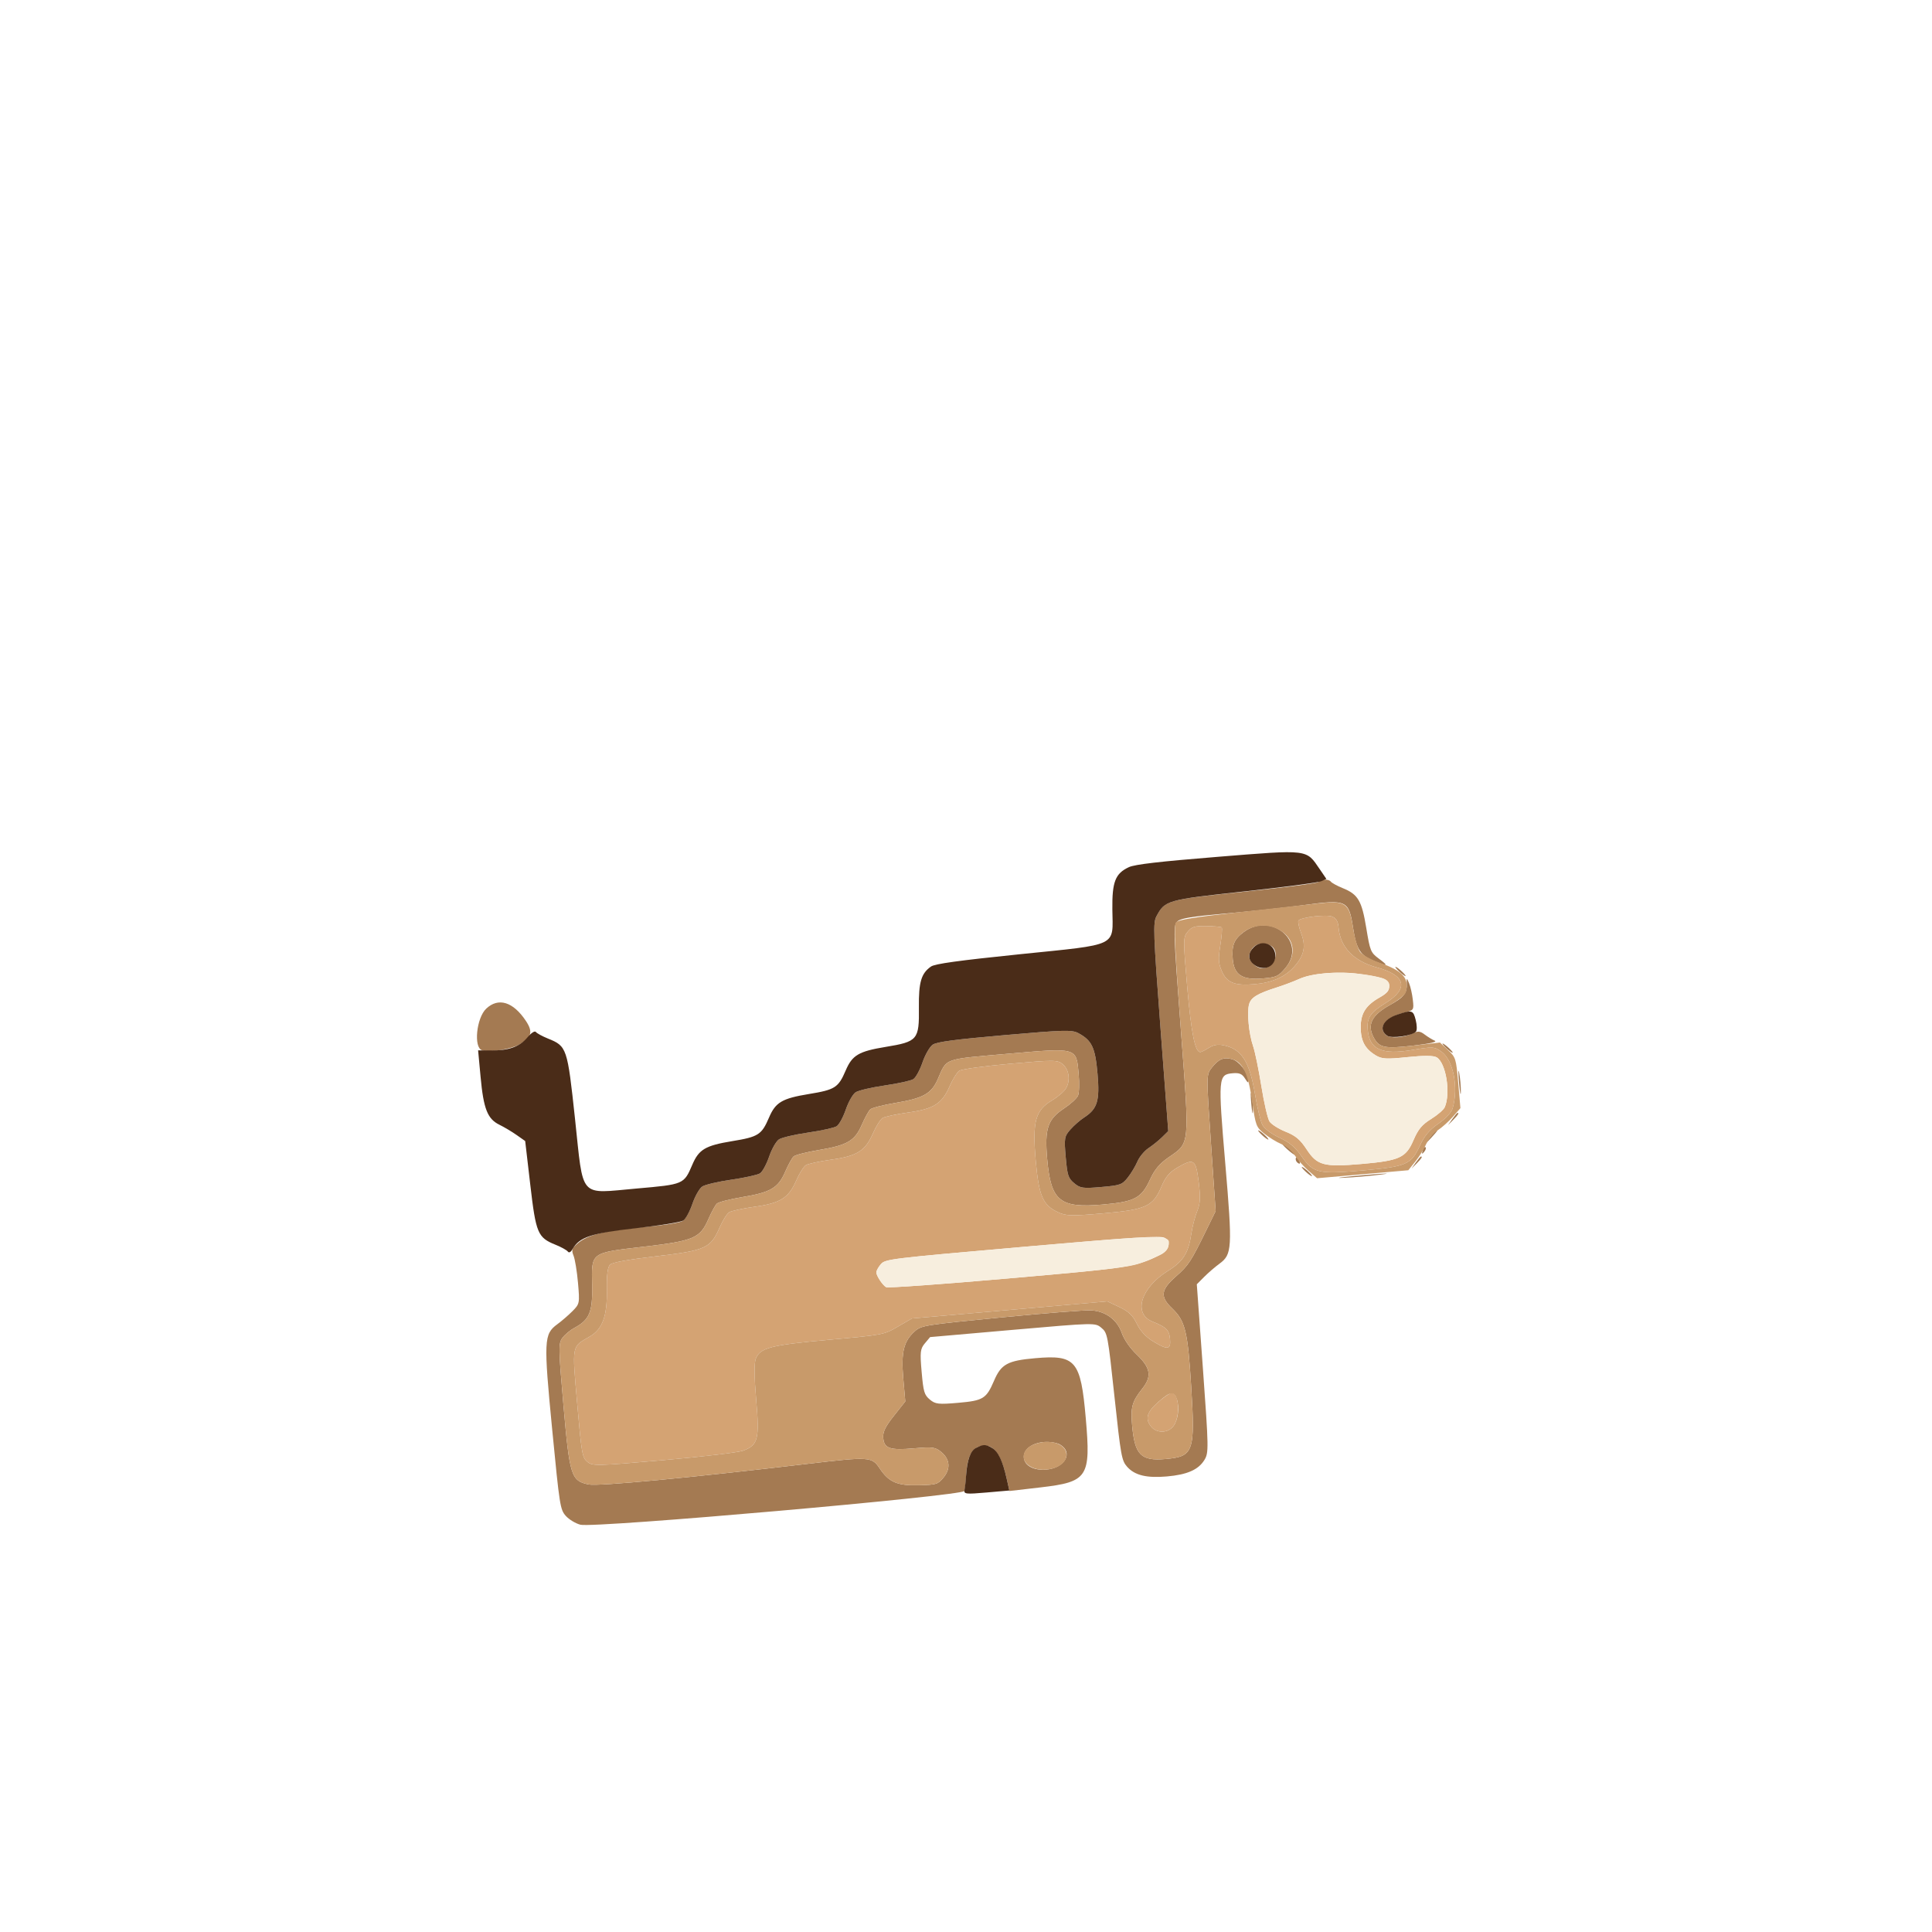
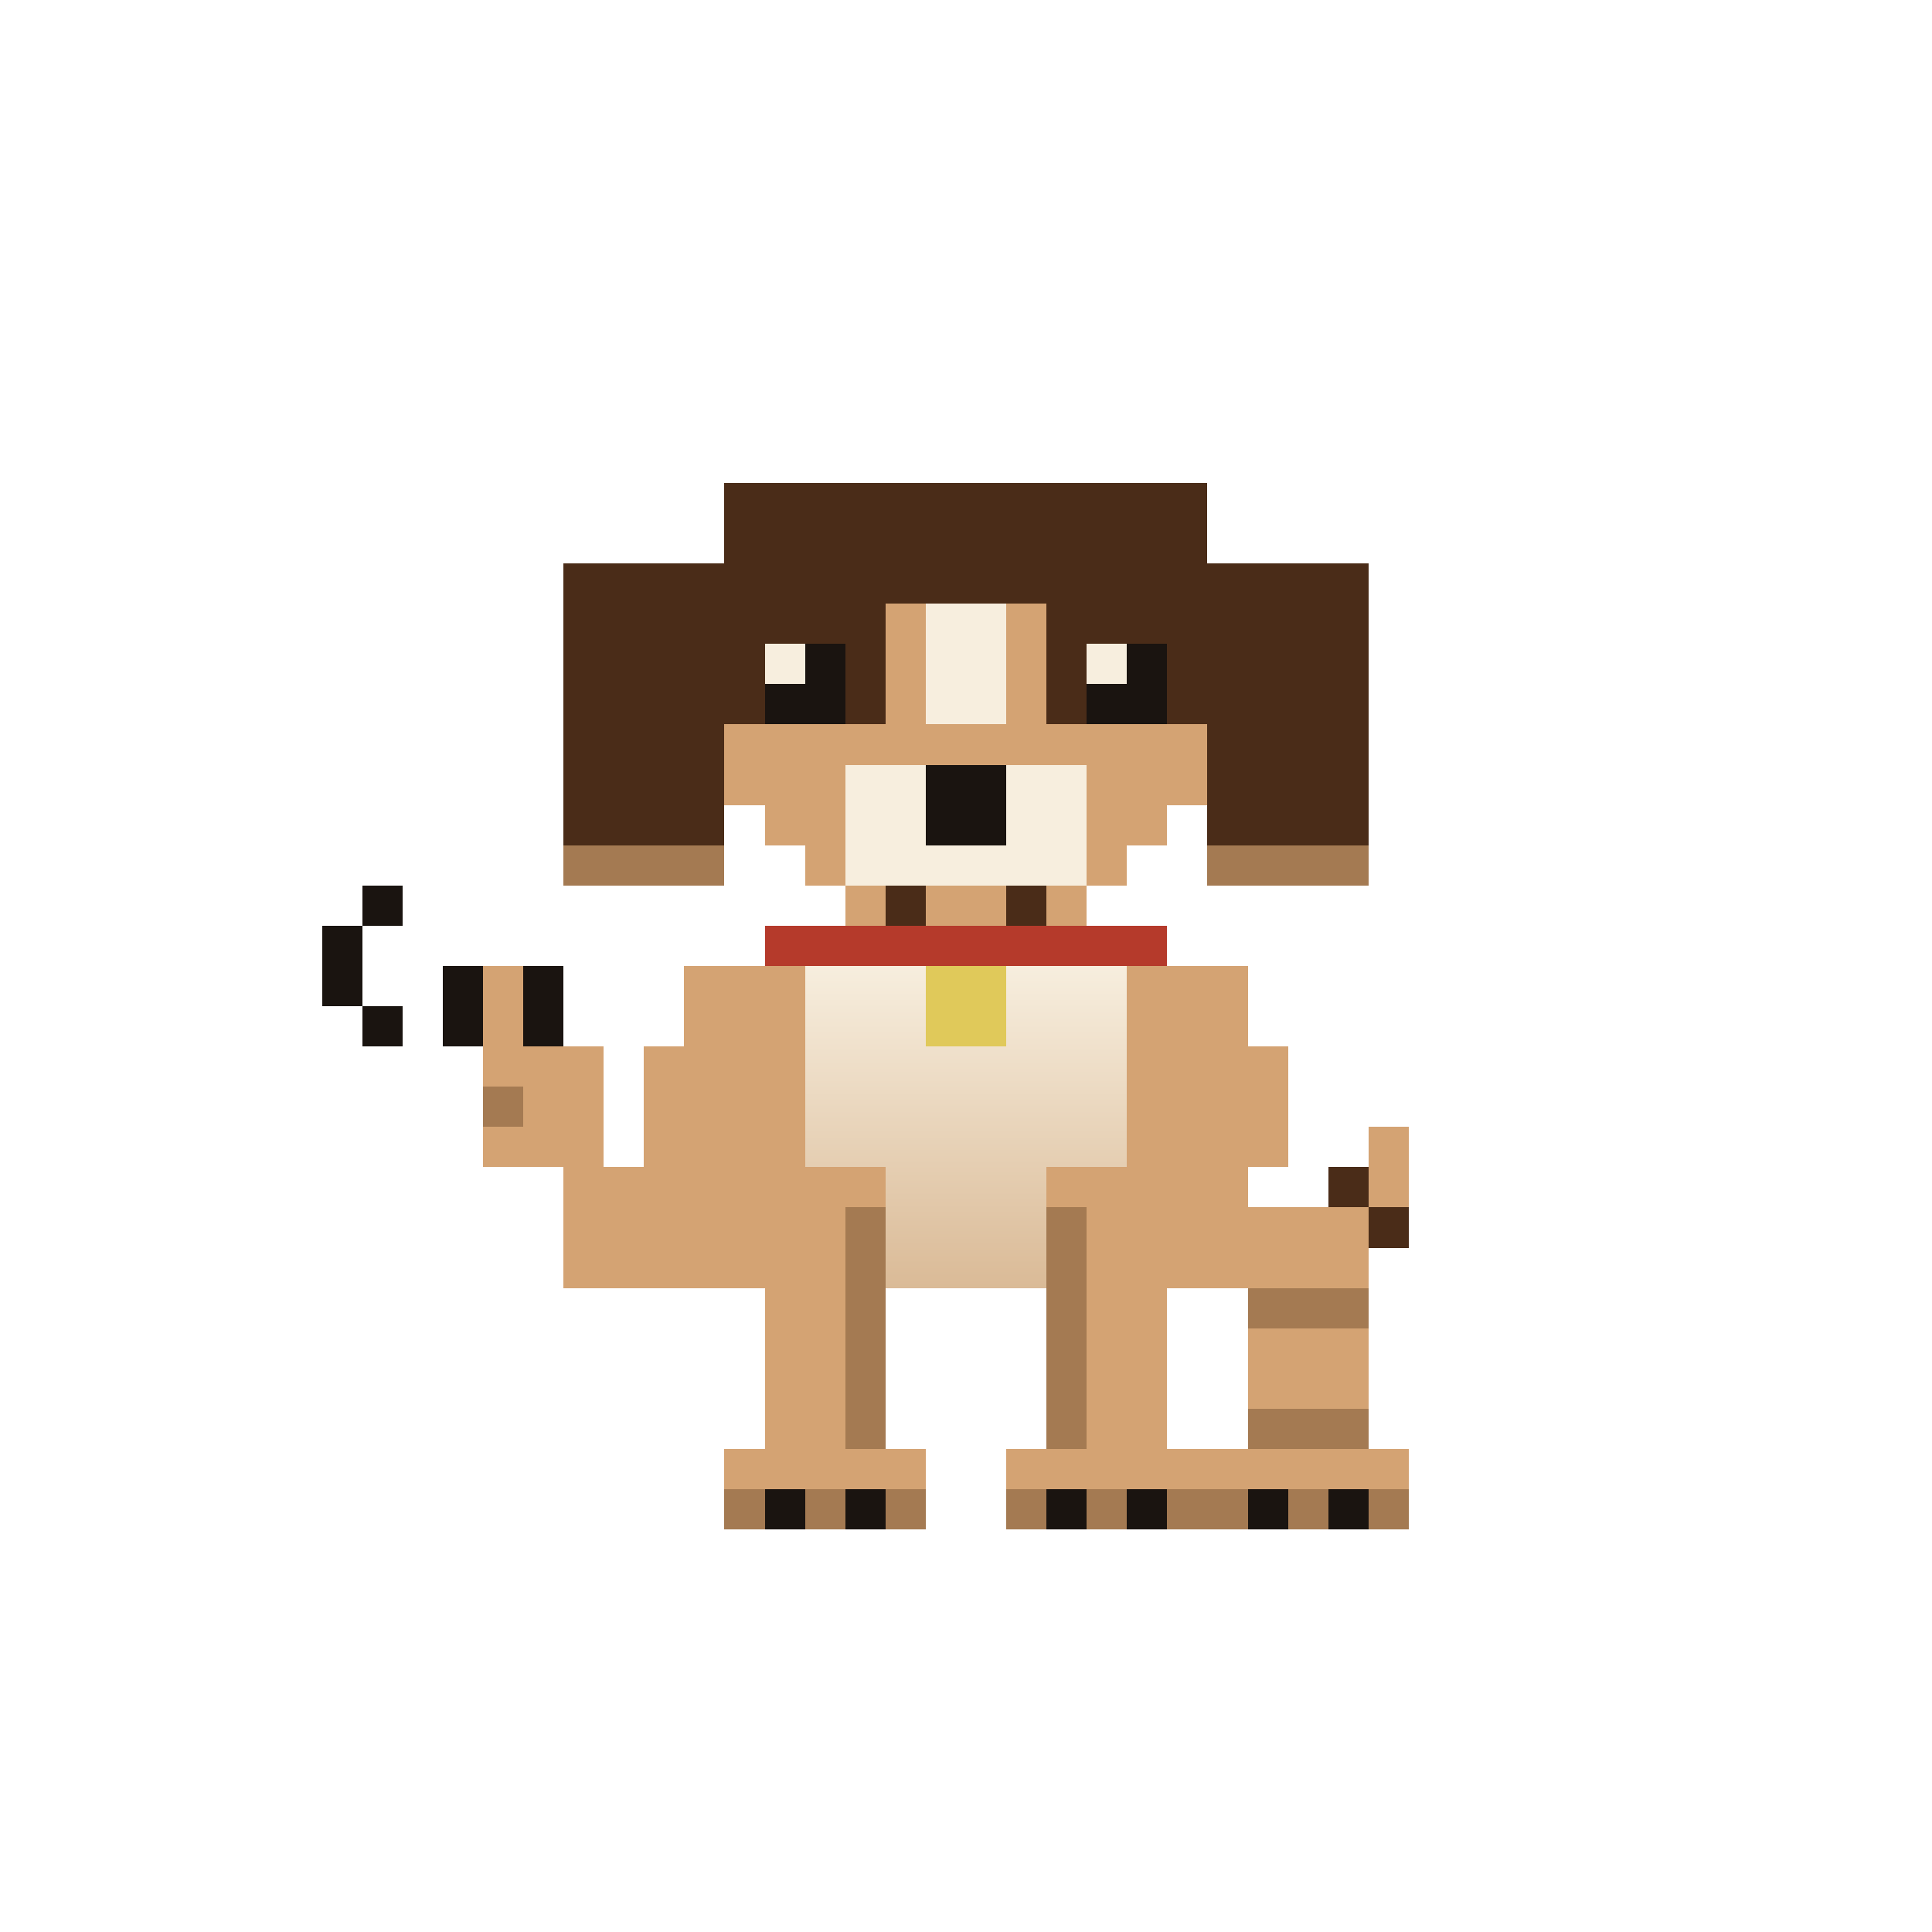
- <svg xmlns="http://www.w3.org/2000/svg" viewBox="0 0 48 48" width="48" height="48">
-   <g transform="translate(0 -1) rotate(-5 24 38)">
-     <g transform="scale(0.0625 0.0625) translate(0,768) scale(1,-1)" fill="#d4a373" stroke="none">
-       <path d="M491.13 373.13 C489.10 371.10 489.00 370.06 489.00 351.15 C489.00 332.62 489.87 325.00 491.98 325.00 C492.42 325.00 493.99 325.63 495.48 326.40 C497.38 327.39 499.09 327.55 501.23 326.93 C508.30 324.91 511.08 319.71 512.12 306.59 C512.54 301.13 513.39 295.47 514.00 294.01 C514.63 292.47 517.28 290.11 520.27 288.40 C524.06 286.23 526.23 284.06 528.40 280.27 C532.46 273.15 534.44 272.50 552.00 272.50 C569.56 272.50 571.54 273.15 575.60 280.27 C577.77 284.06 579.94 286.23 583.73 288.40 C586.75 290.12 589.31 292.42 589.89 293.93 C593.03 302.11 591.86 313.01 587.42 316.82 C584.83 319.05 584.18 319.15 575.97 318.50 C563.72 317.53 559.00 320.17 559.00 328.00 C559.00 332.80 560.56 334.75 567.02 338.01 C576.84 342.97 575.98 348.32 564.71 352.44 C555.84 355.69 551.00 361.69 551.00 369.43 C551.00 371.98 550.42 373.24 548.86 374.08 C546.72 375.22 536.60 374.93 535.36 373.70 C535.01 373.34 535.29 371.03 535.99 368.54 C537.47 363.23 536.45 359.76 532.18 355.67 C528.19 351.85 522.82 350.00 515.78 350.01 C507.77 350.03 504.84 351.52 503.23 356.40 C502.17 359.63 502.23 361.28 503.58 366.69 C504.47 370.23 504.98 373.36 504.71 373.63 C504.43 373.90 501.75 374.38 498.73 374.69 C494.03 375.17 492.95 374.95 491.13 373.13 Z M557.42 350.48 C567.43 348.16 569.00 347.37 569.00 344.68 C569.00 342.88 568.04 341.87 565.05 340.52 C559.13 337.85 556.78 334.82 556.31 329.28 C555.86 323.85 557.22 320.65 561.21 317.68 C563.54 315.95 565.31 315.69 573.78 315.83 C580.40 315.93 584.21 315.57 585.37 314.72 C588.84 312.18 589.72 300.22 586.85 294.75 C586.34 293.79 583.73 291.88 581.04 290.52 C577.20 288.58 575.54 286.90 573.32 282.77 C569.72 276.05 567.12 275.11 552.00 275.11 C536.88 275.11 534.28 276.05 530.68 282.77 C528.46 286.90 526.80 288.58 522.96 290.52 C520.27 291.88 517.56 293.95 516.94 295.12 C516.31 296.28 515.41 302.70 514.93 309.37 C514.45 316.04 513.61 323.30 513.05 325.50 C511.79 330.54 511.72 339.12 512.92 342.28 C513.90 344.88 516.62 346.21 524.58 347.98 C527.37 348.61 531.42 349.75 533.58 350.51 C538.79 352.37 549.34 352.36 557.42 350.48 Z M395.80 325.95 C394.87 325.40 392.93 322.80 391.49 320.16 C387.86 313.48 384.40 311.71 374.02 311.19 C369.33 310.95 364.74 310.36 363.81 309.88 C362.88 309.39 360.94 306.83 359.50 304.18 C355.86 297.48 352.41 295.71 342.02 295.19 C337.33 294.95 332.74 294.36 331.81 293.88 C330.88 293.39 328.94 290.83 327.50 288.18 C323.86 281.48 320.41 279.71 310.02 279.19 C305.33 278.95 300.74 278.36 299.81 277.88 C298.88 277.39 296.94 274.83 295.50 272.18 C291.20 264.28 289.22 263.58 269.40 263.00 C257.86 262.66 251.81 262.09 250.80 261.25 C249.79 260.41 249.10 257.25 248.70 251.57 C247.96 241.01 245.61 235.98 240.30 233.51 C232.68 229.97 233.00 231.10 233.00 207.35 C233.00 187.33 233.12 185.88 235.00 184.00 C236.91 182.09 238.33 182.00 265.25 182.01 C281.24 182.01 295.08 182.45 297.15 183.02 C303.20 184.71 304.00 186.99 304.01 202.71 C304.02 211.79 304.46 217.35 305.29 219.00 C307.40 223.17 311.69 223.88 335.13 223.94 C356.58 224.00 356.81 224.02 362.63 226.75 L368.50 229.50 L407.50 229.50 L446.50 229.50 L451.10 226.80 C454.65 224.71 456.08 223.07 457.41 219.58 C458.56 216.58 460.51 214.06 463.27 212.04 C468.64 208.08 470.00 208.15 470.00 212.38 C470.00 215.98 468.89 217.31 463.74 219.88 C456.12 223.69 460.11 233.69 471.54 239.48 C477.93 242.71 480.28 245.82 482.09 253.42 C482.76 256.21 484.16 260.14 485.20 262.14 C486.68 265.00 487.02 267.47 486.79 273.63 C486.45 282.74 485.75 283.31 478.85 280.06 C475.61 278.53 473.86 276.80 472.00 273.29 C467.88 265.51 465.11 264.50 448.00 264.50 C435.23 264.50 433.08 264.74 430.00 266.53 C424.23 269.89 423.00 273.64 423.00 287.93 C423.00 303.37 424.59 307.65 431.57 311.03 C434.02 312.22 436.69 314.14 437.51 315.32 C439.59 318.29 439.37 322.63 437.00 325.00 C435.14 326.86 433.69 327.00 416.25 326.97 C405.74 326.95 396.75 326.50 395.80 325.95 Z M471.43 252.67 C473.88 250.89 472.73 247.53 469.22 246.16 C458.84 242.12 457.10 242.00 408.07 242.02 C381.91 242.02 360.00 242.36 359.40 242.77 C358.09 243.64 356.00 247.43 356.00 248.93 C356.00 249.52 356.90 250.90 358.00 252.00 C359.95 253.95 361.33 254.00 414.81 254.00 C458.76 254.00 469.98 253.74 471.43 252.67 Z M463.25 187.95 C458.28 184.30 457.27 181.77 459.44 178.45 C461.39 175.48 465.92 175.15 468.33 177.82 C471.49 181.31 471.75 191.00 468.68 191.00 C467.97 191.00 465.53 189.63 463.25 187.95 Z" />
-     </g>
-     <g transform="scale(0.0625 0.0625) translate(0,768) scale(1,-1)" fill="#a47a52" stroke="none">
-       <path d="M544.59 388.25 C544.17 387.84 530.92 387.27 515.12 387.00 C483.79 386.45 483.24 386.35 479.26 380.28 C477.67 377.86 477.45 373.54 477.00 336.21 L476.50 294.82 L473.89 292.66 C472.45 291.47 469.85 289.73 468.11 288.78 C466.37 287.83 464.17 285.60 463.22 283.82 C462.27 282.04 460.30 279.33 458.83 277.79 C456.33 275.18 455.62 275.00 448.03 275.00 C440.74 275.00 439.66 275.25 437.45 277.45 C435.25 279.66 435.00 280.74 435.00 288.03 C435.00 295.62 435.18 296.33 437.79 298.83 C439.33 300.30 441.99 302.24 443.71 303.15 C449.22 306.08 450.48 309.20 450.48 320.00 C450.48 330.50 449.41 333.37 444.28 336.74 C441.88 338.31 438.72 338.50 415.04 338.50 C395.05 338.50 387.94 338.18 386.21 337.20 C384.96 336.48 382.86 333.48 381.56 330.53 C380.25 327.58 378.36 324.74 377.34 324.22 C376.33 323.70 371.16 323.02 365.84 322.72 C360.53 322.42 355.23 321.66 354.06 321.03 C352.89 320.40 350.86 317.48 349.56 314.53 C348.25 311.58 346.36 308.74 345.34 308.22 C344.33 307.70 339.16 307.02 333.84 306.72 C328.53 306.42 323.23 305.66 322.06 305.03 C320.89 304.40 318.86 301.48 317.56 298.53 C316.25 295.58 314.36 292.74 313.34 292.22 C312.33 291.70 307.16 291.02 301.84 290.72 C296.53 290.42 291.23 289.66 290.06 289.03 C288.89 288.40 286.86 285.48 285.56 282.53 C284.25 279.58 282.27 276.68 281.16 276.08 C279.99 275.46 273.44 275.00 265.70 275.00 C250.24 275.00 243.08 273.90 238.84 270.89 C236.28 269.07 235.97 268.37 236.67 266.13 C237.13 264.68 237.50 259.75 237.50 255.17 C237.50 247.04 237.42 246.77 234.34 244.17 C232.60 242.70 229.68 240.59 227.84 239.48 C222.21 236.07 221.86 233.52 222.20 197.84 C222.49 167.48 222.59 166.02 224.59 163.32 C225.75 161.77 228.22 159.96 230.09 159.31 C235.45 157.43 382.59 157.49 383.31 159.37 C383.60 160.13 384.16 162.94 384.55 165.62 C385.51 172.23 387.41 175.64 390.57 176.43 C395.98 177.79 399.02 173.56 400.50 162.65 L401.15 157.80 L413.50 158.15 C432.54 158.69 433.89 160.40 433.89 184.00 C433.89 207.01 432.14 209.50 416.00 209.50 C404.91 209.50 402.26 208.34 398.87 202.01 C395.19 195.16 393.88 194.50 384.00 194.50 C376.03 194.50 374.81 194.75 372.78 196.78 C370.75 198.81 370.50 200.03 370.50 208.00 C370.50 215.97 370.75 217.19 372.78 219.22 L375.06 221.50 L408.00 221.50 C440.94 221.50 440.94 221.50 443.22 219.22 C445.44 217.01 445.51 216.32 446.00 191.55 C446.47 167.75 446.63 165.96 448.59 163.32 C451.30 159.67 455.92 158.11 464.00 158.11 C472.08 158.11 476.70 159.67 479.41 163.32 C481.41 166.02 481.52 167.62 482.00 199.65 L482.50 233.17 L485.66 235.83 C487.40 237.30 490.32 239.41 492.16 240.52 C497.53 243.76 497.88 246.14 497.96 280.00 C498.04 314.32 498.24 315.50 504.00 315.50 C506.67 315.50 507.73 314.94 508.71 313.00 C509.67 311.09 509.97 310.93 509.99 312.30 C510.01 315.40 507.01 320.04 504.32 321.07 C501.06 322.31 498.95 321.64 495.91 318.40 C493.51 315.86 493.50 315.68 493.00 288.67 L492.50 261.50 L488.58 255.00 C480.87 242.19 479.95 241.03 474.51 237.01 C467.98 232.18 467.44 229.54 471.96 224.40 C476.65 219.05 477.30 214.79 476.74 193.00 C476.07 166.76 475.29 165.06 464.00 165.06 C454.23 165.06 452.00 167.77 452.00 179.63 C452.00 186.83 452.81 188.99 457.29 193.72 C461.59 198.26 461.34 201.68 456.28 207.42 C453.89 210.13 451.78 213.81 451.13 216.41 C449.75 221.88 445.50 225.65 439.75 226.51 C437.41 226.86 421.24 227.00 403.82 226.82 C373.62 226.52 372.01 226.40 369.32 224.43 C364.49 220.88 363.00 216.60 363.00 206.19 L363.00 196.88 L358.00 191.59 C354.20 187.57 353.00 185.56 353.00 183.19 C353.00 178.95 355.19 178.00 364.98 178.00 C372.26 178.00 373.34 177.75 375.55 175.55 C378.72 172.37 378.67 168.58 375.42 165.33 C373.00 162.91 372.38 162.78 365.35 163.23 C356.83 163.77 353.68 165.49 350.50 171.33 C347.89 176.11 346.71 176.29 322.92 175.57 C274.82 174.11 238.44 173.86 234.76 174.96 C227.93 177.00 227.50 178.92 227.50 207.15 C227.50 230.30 227.62 231.92 229.48 233.98 C230.57 235.18 232.82 236.74 234.48 237.45 C240.77 240.14 242.31 243.08 243.01 253.66 C243.88 266.92 243.35 266.59 264.71 267.21 C284.83 267.79 287.39 268.62 291.36 275.92 C292.80 278.57 294.55 281.19 295.24 281.74 C295.93 282.29 300.55 283.05 305.50 283.44 C316.92 284.33 320.04 285.81 323.36 291.92 C324.80 294.57 326.55 297.19 327.24 297.74 C327.93 298.29 332.55 299.05 337.50 299.44 C348.92 300.33 352.04 301.81 355.36 307.92 C356.80 310.57 358.55 313.19 359.24 313.74 C359.93 314.29 364.55 315.05 369.50 315.44 C380.58 316.31 384.00 317.84 386.98 323.29 C391.50 331.52 389.57 331.00 415.65 331.00 C443.56 331.00 443.00 331.22 443.00 320.43 C443.00 316.82 442.55 313.03 442.00 312.00 C441.45 310.97 438.77 308.91 436.05 307.43 C429.14 303.67 427.59 300.10 427.59 288.00 C427.59 271.17 430.83 268.00 448.00 268.00 C460.75 268.00 463.55 269.18 467.59 276.25 C469.75 280.04 471.93 282.23 475.63 284.35 C484.78 289.57 484.43 287.67 485.00 334.83 C485.48 374.28 485.59 376.23 487.44 377.58 C488.94 378.68 493.38 379.00 507.03 379.00 C516.74 379.00 530.72 379.28 538.09 379.63 C555.25 380.44 556.00 380.01 556.73 368.94 C557.30 360.25 558.60 357.76 563.97 355.01 C569.26 352.32 569.62 352.47 565.86 355.83 C562.85 358.52 562.66 359.14 561.96 368.33 C561.13 379.36 559.87 382.00 554.05 384.97 C551.90 386.07 549.85 387.43 549.51 387.99 C548.78 389.17 545.67 389.34 544.59 388.25 Z M513.31 371.05 C509.21 368.55 508.00 366.18 508.00 360.64 C508.00 354.35 511.06 352.00 519.23 352.00 C524.69 352.00 525.49 352.29 528.60 355.40 C538.08 364.88 525.05 378.21 513.31 371.05 Z M210.67 366.95 C206.45 363.64 204.23 351.89 207.58 350.61 C210.64 349.43 219.23 350.02 222.63 351.63 C227.67 354.02 228.44 356.13 225.95 360.70 C221.58 368.73 215.89 371.06 210.67 366.95 Z M523.07 364.96 C527.28 362.71 524.66 356.00 519.57 356.00 C517.12 356.00 513.96 359.70 514.66 361.73 C515.99 365.55 519.47 366.89 523.07 364.96 Z M573.50 350.00 C574.50 348.90 575.53 348.00 575.81 348.00 C576.08 348.00 575.50 348.90 574.50 350.00 C573.50 351.10 572.47 352.00 572.19 352.00 C571.92 352.00 572.50 351.10 573.50 350.00 Z M576.10 345.33 C575.91 341.14 574.65 339.76 568.52 337.01 C561.12 333.69 558.89 330.10 561.02 324.96 C562.86 320.50 564.95 319.86 576.45 320.19 C583.24 320.39 586.26 320.81 585.17 321.39 C584.25 321.87 582.56 323.13 581.40 324.17 C579.69 325.72 578.80 325.88 576.59 325.03 C572.93 323.64 567.67 323.73 566.20 325.20 C562.88 328.52 566.31 332.29 573.75 333.49 C577.98 334.17 578.00 334.19 577.90 338.34 C577.85 340.63 577.44 343.62 577.00 345.00 C576.26 347.30 576.19 347.33 576.10 345.33 Z M589.50 318.00 C590.50 316.90 591.53 316.00 591.81 316.00 C592.08 316.00 591.50 316.90 590.50 318.00 C589.50 319.10 588.47 320.00 588.19 320.00 C587.92 320.00 588.50 319.10 589.50 318.00 Z M593.34 304.00 C593.34 299.88 593.51 298.19 593.73 300.25 C593.94 302.31 593.94 305.69 593.73 307.75 C593.51 309.81 593.34 308.12 593.34 304.00 Z M510.32 303.00 C510.32 299.43 510.50 297.96 510.72 299.75 C510.95 301.54 510.95 304.46 510.72 306.25 C510.50 308.04 510.32 306.57 510.32 303.00 Z M513.50 290.00 C514.50 288.90 515.53 288.00 515.81 288.00 C516.08 288.00 515.50 288.90 514.50 290.00 C513.50 291.10 512.47 292.00 512.19 292.00 C511.92 292.00 512.50 291.10 513.50 290.00 Z M589.40 289.75 L587.50 287.50 L589.75 289.40 C591.86 291.20 592.46 292.00 591.65 292.00 C591.47 292.00 590.45 290.99 589.40 289.75 Z M523.00 283.50 C524.29 282.12 525.57 281.00 525.85 281.00 C526.12 281.00 525.29 282.12 524.00 283.50 C522.71 284.88 521.43 286.00 521.15 286.00 C520.88 286.00 521.71 284.88 523.00 283.50 Z M579.92 283.25 L577.50 280.50 L580.25 282.92 C581.76 284.26 583.00 285.50 583.00 285.67 C583.00 286.46 582.19 285.82 579.92 283.25 Z M526.00 279.06 C526.00 278.54 526.44 277.84 526.99 277.51 C527.56 277.16 527.72 277.56 527.38 278.45 C526.72 280.18 526.00 280.50 526.00 279.06 Z M576.56 278.29 C576.02 276.87 576.14 276.75 577.12 277.73 C577.81 278.41 578.11 279.22 577.81 279.53 C577.50 279.83 576.94 279.28 576.56 278.29 Z M529.50 274.00 C530.50 272.90 531.53 272.00 531.81 272.00 C532.08 272.00 531.50 272.90 530.50 274.00 C529.50 275.10 528.47 276.00 528.19 276.00 C527.92 276.00 528.50 275.10 529.50 274.00 Z M573.40 273.75 L571.50 271.50 L573.75 273.40 C575.86 275.20 576.46 276.00 575.65 276.00 C575.47 276.00 574.45 274.99 573.40 273.75 Z M544.25 270.26 C548.51 270.07 555.49 270.07 559.75 270.26 C564.01 270.44 560.52 270.60 552.00 270.60 C543.48 270.60 539.99 270.44 544.25 270.26 Z M422.78 174.44 C427.88 170.87 423.98 165.00 416.50 165.00 C411.54 165.00 408.00 167.29 408.00 170.50 C408.00 173.71 411.54 176.00 416.50 176.00 C418.73 176.00 421.56 175.30 422.78 174.44 Z" />
-     </g>
-     <g transform="scale(0.0625 0.0625) translate(0,768) scale(1,-1)" fill="#4a2c18" stroke="none">
-       <path d="M470.09 400.72 C464.47 398.70 462.88 395.52 462.05 384.56 C460.92 369.52 463.77 370.60 423.72 370.00 C399.28 369.63 389.91 369.16 388.25 368.21 C384.15 365.87 382.80 362.45 382.04 352.44 C381.07 339.61 380.39 338.93 367.44 337.95 C356.69 337.13 353.99 335.84 350.87 330.01 C347.35 323.45 345.99 322.74 335.44 321.95 C324.69 321.13 321.99 319.84 318.87 314.01 C315.35 307.45 313.99 306.74 303.44 305.95 C292.69 305.13 289.99 303.84 286.87 298.01 C282.84 290.50 282.84 290.50 264.00 290.50 C240.70 290.50 242.64 287.87 242.00 320.32 C241.44 348.69 241.30 349.28 234.05 352.97 C231.90 354.07 229.85 355.43 229.50 356.00 C229.13 356.59 227.63 355.78 225.90 354.05 C222.52 350.67 218.10 349.54 210.94 350.23 L206.00 350.71 L206.06 340.10 C206.12 327.34 207.34 323.24 211.84 320.52 C213.68 319.41 216.60 317.30 218.34 315.83 L221.50 313.17 L222.00 295.79 C222.56 276.19 223.10 274.52 229.95 271.03 C232.10 269.93 234.17 268.54 234.54 267.94 C234.97 267.24 235.70 267.55 236.57 268.80 C239.70 273.27 244.50 274.38 262.50 274.81 C271.85 275.04 280.33 275.66 281.34 276.20 C282.36 276.73 284.25 279.58 285.56 282.53 C286.86 285.48 288.89 288.40 290.06 289.03 C291.23 289.66 296.53 290.42 301.84 290.72 C307.16 291.02 312.33 291.70 313.34 292.22 C314.36 292.74 316.25 295.58 317.56 298.53 C318.86 301.48 320.89 304.40 322.06 305.03 C323.23 305.66 328.53 306.42 333.84 306.72 C339.16 307.02 344.33 307.70 345.34 308.22 C346.36 308.74 348.25 311.58 349.56 314.53 C350.86 317.48 352.89 320.40 354.06 321.03 C355.23 321.66 360.53 322.42 365.84 322.72 C371.16 323.02 376.33 323.70 377.34 324.22 C378.36 324.74 380.25 327.58 381.56 330.53 C382.86 333.48 384.96 336.48 386.21 337.20 C387.94 338.18 395.05 338.50 415.04 338.50 C438.72 338.50 441.88 338.31 444.28 336.74 C449.41 333.37 450.48 330.50 450.48 320.00 C450.48 309.20 449.22 306.08 443.71 303.15 C441.99 302.24 439.33 300.30 437.79 298.83 C435.18 296.33 435.00 295.62 435.00 288.03 C435.00 280.74 435.25 279.66 437.45 277.45 C439.66 275.25 440.74 275.00 448.03 275.00 C455.62 275.00 456.33 275.18 458.83 277.79 C460.30 279.33 462.27 282.04 463.22 283.82 C464.17 285.60 466.37 287.83 468.11 288.78 C469.85 289.73 472.45 291.47 473.89 292.66 L476.50 294.82 L477.00 336.21 C477.45 373.54 477.67 377.86 479.26 380.28 C483.23 386.33 483.84 386.45 514.95 387.10 C530.65 387.43 544.48 388.04 545.68 388.45 L547.86 389.20 L545.53 393.35 C540.83 401.72 542.01 401.47 505.68 401.72 C482.39 401.88 472.56 401.60 470.09 400.72 Z M516.83 364.75 C514.20 362.63 513.90 360.10 516.02 357.98 C519.63 354.37 525.00 356.18 525.00 361.00 C525.00 365.30 520.23 367.49 516.83 364.75 Z M571.26 333.03 C565.39 331.63 563.12 327.80 566.51 324.99 C568.15 323.63 576.52 324.12 578.06 325.66 C578.55 326.15 578.68 328.22 578.34 330.27 C577.70 334.24 577.20 334.44 571.26 333.03 Z M389.41 176.03 C387.10 175.10 385.48 171.60 384.52 165.50 C384.18 163.30 383.66 160.71 383.38 159.75 C382.92 158.17 383.77 158.00 391.99 158.00 L401.12 158.00 L400.48 162.75 C399.50 170.01 398.06 173.84 395.70 175.50 C393.30 177.18 392.43 177.25 389.41 176.03 Z" />
-     </g>
-     <g transform="scale(0.0625 0.0625) translate(0,768) scale(1,-1)" fill="#c89a6a" stroke="none">
-       <path d="M511.30 379.04 C494.20 378.64 487.75 378.16 486.80 377.20 C485.79 376.20 485.39 366.60 485.00 334.70 C484.43 287.68 484.78 289.57 475.63 284.35 C471.93 282.23 469.75 280.04 467.59 276.25 C463.55 269.18 460.75 268.00 448.00 268.00 C430.83 268.00 427.59 271.17 427.59 288.00 C427.59 300.10 429.14 303.67 436.05 307.43 C438.77 308.91 441.45 310.97 442.00 312.00 C442.55 313.03 443.00 316.82 443.00 320.43 C443.00 331.22 443.56 331.00 415.65 331.00 C389.57 331.00 391.50 331.52 386.98 323.29 C384.00 317.84 380.58 316.31 369.50 315.44 C364.55 315.05 359.93 314.29 359.24 313.74 C358.55 313.19 356.80 310.57 355.36 307.92 C352.04 301.81 348.92 300.33 337.50 299.44 C332.55 299.05 327.93 298.29 327.24 297.74 C326.55 297.19 324.80 294.57 323.36 291.92 C320.04 285.81 316.92 284.33 305.50 283.44 C300.55 283.05 295.93 282.29 295.24 281.74 C294.55 281.19 292.80 278.57 291.36 275.92 C287.39 268.62 284.83 267.79 264.71 267.21 C243.35 266.59 243.88 266.92 243.01 253.66 C242.31 243.08 240.77 240.14 234.48 237.45 C232.82 236.74 230.57 235.18 229.48 233.98 C227.62 231.92 227.50 230.30 227.50 207.15 C227.50 178.92 227.93 177.00 234.76 174.96 C238.44 173.86 274.82 174.11 322.92 175.57 C346.71 176.29 347.89 176.11 350.50 171.33 C353.68 165.49 356.83 163.77 365.35 163.23 C372.38 162.78 373.00 162.91 375.42 165.33 C378.67 168.58 378.72 172.37 375.55 175.55 C373.34 177.75 372.26 178.00 364.98 178.00 C355.19 178.00 353.00 178.95 353.00 183.19 C353.00 185.56 354.20 187.57 358.00 191.59 L363.00 196.88 L363.00 206.19 C363.00 216.60 364.49 220.88 369.32 224.43 C372.01 226.40 373.62 226.52 403.82 226.82 C421.24 227.00 437.41 226.86 439.75 226.51 C445.50 225.65 449.75 221.88 451.13 216.41 C451.78 213.81 453.89 210.13 456.28 207.42 C461.34 201.68 461.59 198.26 457.29 193.72 C452.81 188.99 452.00 186.83 452.00 179.63 C452.00 167.77 454.23 165.06 464.00 165.06 C475.29 165.06 476.07 166.76 476.74 193.00 C477.30 214.79 476.65 219.05 471.96 224.40 C467.44 229.54 467.98 232.18 474.51 237.01 C479.95 241.03 480.87 242.19 488.58 255.00 L492.50 261.50 L493.00 288.67 C493.50 315.68 493.51 315.86 495.91 318.40 C498.95 321.64 501.06 322.31 504.32 321.07 C508.43 319.51 510.14 314.86 510.76 303.60 C511.29 293.92 511.44 293.38 514.43 290.50 C516.15 288.85 519.02 286.73 520.81 285.78 C522.60 284.83 524.83 282.60 525.78 280.81 C526.73 279.02 528.92 276.08 530.65 274.28 L533.80 271.00 L552.00 271.00 L570.20 271.00 L573.35 274.28 C575.08 276.08 577.27 279.02 578.22 280.81 C579.17 282.60 581.40 284.83 583.19 285.78 C584.98 286.73 587.92 288.92 589.72 290.65 L593.00 293.80 L593.00 303.88 C593.00 313.62 592.90 314.08 590.08 317.23 L587.15 320.50 L576.61 320.19 C564.94 319.86 562.87 320.49 561.02 324.96 C558.89 330.10 561.12 333.69 568.52 337.01 C571.92 338.54 574.99 340.54 575.35 341.47 C577.43 346.89 575.01 350.15 565.83 354.27 C562.72 355.67 559.51 357.87 558.69 359.16 C557.88 360.45 557.00 364.85 556.73 368.94 C556.06 379.09 554.82 380.08 543.14 379.79 C538.39 379.67 524.06 379.33 511.30 379.04 Z M504.71 373.63 C504.98 373.36 504.47 370.23 503.58 366.69 C502.23 361.28 502.17 359.63 503.23 356.40 C504.84 351.52 507.77 350.03 515.78 350.01 C522.82 350.00 528.19 351.85 532.18 355.67 C536.45 359.76 537.47 363.23 535.99 368.54 C535.29 371.03 535.01 373.34 535.36 373.70 C536.60 374.93 546.72 375.22 548.86 374.08 C550.42 373.24 551.00 371.98 551.00 369.43 C551.00 361.69 555.84 355.69 564.71 352.44 C575.98 348.32 576.84 342.97 567.02 338.01 C560.56 334.75 559.00 332.80 559.00 328.00 C559.00 320.17 563.72 317.53 575.97 318.50 C584.18 319.15 584.83 319.05 587.42 316.82 C591.86 313.01 593.03 302.11 589.89 293.93 C589.31 292.42 586.75 290.12 583.73 288.40 C579.94 286.23 577.77 284.06 575.60 280.27 C571.54 273.15 569.56 272.50 552.00 272.50 C534.44 272.50 532.46 273.15 528.40 280.27 C526.23 284.06 524.06 286.23 520.27 288.40 C517.28 290.11 514.63 292.47 514.00 294.01 C513.39 295.47 512.54 301.13 512.12 306.59 C511.08 319.71 508.30 324.91 501.23 326.93 C499.09 327.55 497.38 327.39 495.48 326.40 C493.99 325.63 492.42 325.00 491.98 325.00 C489.87 325.00 489.00 332.62 489.00 351.15 C489.00 370.06 489.10 371.10 491.13 373.13 C492.95 374.95 494.03 375.17 498.73 374.69 C501.75 374.38 504.43 373.90 504.71 373.63 Z M525.99 371.51 C532.90 367.93 534.05 360.85 528.60 355.40 C525.49 352.29 524.69 352.00 519.23 352.00 C511.06 352.00 508.00 354.35 508.00 360.64 C508.00 366.18 509.21 368.55 513.31 371.05 C517.13 373.37 522.03 373.55 525.99 371.51 Z M437.00 325.00 C439.37 322.63 439.59 318.29 437.51 315.32 C436.69 314.14 434.02 312.22 431.57 311.03 C424.59 307.65 423.00 303.37 423.00 287.93 C423.00 273.64 424.23 269.89 430.00 266.53 C433.08 264.74 435.23 264.50 448.00 264.50 C465.11 264.50 467.88 265.51 472.00 273.29 C473.86 276.80 475.61 278.53 478.85 280.06 C485.75 283.31 486.45 282.74 486.79 273.63 C487.02 267.47 486.68 265.00 485.20 262.14 C484.16 260.14 482.76 256.21 482.09 253.42 C480.28 245.82 477.93 242.71 471.54 239.48 C460.11 233.69 456.12 223.69 463.74 219.88 C468.89 217.31 470.00 215.98 470.00 212.38 C470.00 208.15 468.64 208.08 463.27 212.04 C460.51 214.06 458.56 216.58 457.41 219.58 C456.08 223.07 454.65 224.71 451.10 226.80 L446.50 229.50 L407.50 229.50 L368.50 229.50 L362.63 226.75 C356.81 224.02 356.58 224.00 335.13 223.94 C311.69 223.88 307.40 223.17 305.29 219.00 C304.46 217.35 304.02 211.79 304.01 202.71 C304.00 186.99 303.20 184.71 297.15 183.02 C295.08 182.45 281.24 182.01 265.25 182.01 C238.33 182.00 236.91 182.09 235.00 184.00 C233.12 185.88 233.00 187.33 233.00 207.35 C233.00 231.10 232.68 229.97 240.30 233.51 C245.61 235.98 247.96 241.01 248.70 251.57 C249.10 257.25 249.79 260.41 250.80 261.25 C251.81 262.09 257.86 262.66 269.40 263.00 C289.22 263.58 291.20 264.28 295.50 272.18 C296.94 274.83 298.88 277.39 299.81 277.88 C300.74 278.36 305.33 278.95 310.02 279.19 C320.41 279.71 323.86 281.48 327.50 288.18 C328.94 290.83 330.88 293.39 331.81 293.88 C332.74 294.36 337.33 294.95 342.02 295.19 C352.41 295.71 355.86 297.48 359.50 304.18 C360.94 306.83 362.88 309.39 363.81 309.88 C364.74 310.36 369.33 310.95 374.02 311.19 C384.40 311.71 387.86 313.48 391.49 320.16 C392.93 322.80 394.87 325.40 395.80 325.95 C396.75 326.50 405.74 326.95 416.25 326.97 C433.69 327.00 435.14 326.86 437.00 325.00 Z M470.60 188.46 C471.44 185.10 470.37 180.07 468.33 177.82 C465.92 175.15 461.39 175.48 459.44 178.45 C457.27 181.77 458.28 184.30 463.25 187.95 C468.29 191.66 469.77 191.77 470.60 188.46 Z M410.22 174.44 C405.12 170.87 409.02 165.00 416.50 165.00 C421.46 165.00 425.00 167.29 425.00 170.50 C425.00 173.71 421.46 176.00 416.50 176.00 C414.27 176.00 411.44 175.30 410.22 174.44 Z" />
-     </g>
-     <g transform="scale(0.0625 0.0625) translate(0,768) scale(1,-1)" fill="#f7eede" stroke="none">
-       <path d="M533.58 350.51 C531.42 349.75 527.37 348.61 524.58 347.98 C516.62 346.21 513.90 344.88 512.92 342.28 C511.72 339.12 511.79 330.54 513.05 325.50 C513.61 323.30 514.45 316.04 514.93 309.37 C515.41 302.70 516.31 296.28 516.94 295.12 C517.56 293.95 520.27 291.88 522.96 290.52 C526.80 288.58 528.46 286.90 530.68 282.77 C534.28 276.05 536.88 275.11 552.00 275.11 C567.12 275.11 569.72 276.05 573.32 282.77 C575.54 286.90 577.20 288.58 581.04 290.52 C583.73 291.88 586.34 293.79 586.85 294.75 C589.72 300.22 588.84 312.18 585.37 314.72 C584.21 315.57 580.40 315.93 573.78 315.83 C565.31 315.69 563.54 315.95 561.21 317.68 C557.22 320.65 555.86 323.85 556.31 329.28 C556.78 334.82 559.13 337.85 565.05 340.52 C569.86 342.69 570.58 346.45 566.48 348.01 C556.31 351.87 540.72 353.06 533.58 350.51 Z M358.00 252.00 C356.90 250.90 356.00 249.52 356.00 248.93 C356.00 247.43 358.09 243.64 359.40 242.77 C360.00 242.36 381.91 242.02 408.07 242.02 C448.06 242.00 456.50 242.25 461.07 243.55 C469.78 246.04 471.89 247.09 472.59 249.28 C474.07 253.94 473.33 254.00 414.81 254.00 C361.33 254.00 359.95 253.95 358.00 252.00 Z" />
-     </g>
-   </g>
+ <svg xmlns="http://www.w3.org/2000/svg" viewBox="0 0 48 48" width="48" height="48" shape-rendering="crispEdges">
+   <defs>
+     <linearGradient id="belly" x1="0" y1="24" x2="0" y2="37" gradientUnits="userSpaceOnUse" spreadMethod="pad">
+       <stop offset="0" stop-color="#f7eede" />
+       <stop offset="1" stop-color="#c89a6a" />
+     </linearGradient>
+   </defs>
+   <rect x="14" y="14" width="4" height="8" fill="#4a2c18" />
+   <rect x="30" y="14" width="4" height="8" fill="#4a2c18" />
+   <rect x="14" y="21" width="4" height="1" fill="#a47a52" />
+   <rect x="30" y="21" width="4" height="1" fill="#a47a52" />
+   <rect x="33" y="29" width="2" height="2" fill="#4a2c18" />
+   <rect x="34" y="28" width="1" height="2" fill="#d4a373" />
+   <rect x="18" y="12" width="12" height="3" fill="#4a2c18" />
+   <rect x="18" y="15" width="12" height="5" fill="#d4a373" />
+   <rect x="18" y="15" width="4" height="3" fill="#4a2c18" />
+   <rect x="26" y="15" width="4" height="3" fill="#4a2c18" />
+   <rect x="23" y="15" width="2" height="3" fill="url(#belly)" />
+   <rect x="19" y="16" width="2" height="2" fill="#1a1410" />
+   <rect x="27" y="16" width="2" height="2" fill="#1a1410" />
+   <rect x="19" y="16" width="1" height="1" fill="#f7eede" />
+   <rect x="27" y="16" width="1" height="1" fill="#f7eede" />
+   <rect x="19" y="20" width="10" height="1" fill="#d4a373" />
+   <rect x="20" y="21" width="8" height="1" fill="#d4a373" />
+   <rect x="21" y="22" width="6" height="1" fill="#d4a373" />
+   <rect x="21" y="19" width="6" height="3" fill="url(#belly)" />
+   <rect x="23" y="19" width="2" height="2" fill="#1a1410" />
+   <rect x="22" y="22" width="1" height="1" fill="#4a2c18" />
+   <rect x="25" y="22" width="1" height="1" fill="#4a2c18" />
+   <rect x="17" y="24" width="14" height="2" fill="#d4a373" />
+   <rect x="20" y="24" width="8" height="2" fill="url(#belly)" />
+   <rect x="16" y="26" width="16" height="3" fill="#d4a373" />
+   <rect x="20" y="26" width="8" height="3" fill="url(#belly)" />
+   <rect x="17" y="29" width="14" height="3" fill="#d4a373" />
+   <rect x="20" y="29" width="8" height="3" fill="url(#belly)" />
+   <rect x="11" y="24" width="3" height="2" fill="#d4a373" />
+   <rect x="11" y="24" width="1" height="2" fill="#1a1410" />
+   <rect x="13" y="24" width="1" height="2" fill="#1a1410" />
+   <rect x="12" y="26" width="3" height="3" fill="#d4a373" />
+   <rect x="12" y="27" width="1" height="1" fill="#a47a52" />
+   <rect x="14" y="29" width="3" height="3" fill="#d4a373" />
+   <rect x="9" y="22" width="1" height="1" fill="#1a1410" />
+   <rect x="9" y="25" width="1" height="1" fill="#1a1410" />
+   <rect x="8" y="23" width="1" height="2" fill="#1a1410" />
+   <rect x="31" y="30" width="3" height="6" fill="#d4a373" />
+   <rect x="31" y="32" width="3" height="1" fill="#a47a52" />
+   <rect x="31" y="35" width="3" height="1" fill="#a47a52" />
+   <rect x="19" y="29" width="3" height="8" fill="#d4a373" />
+   <rect x="26" y="29" width="3" height="8" fill="#d4a373" />
+   <rect x="21" y="30" width="1" height="6" fill="#a47a52" />
+   <rect x="26" y="30" width="1" height="6" fill="#a47a52" />
+   <rect x="30" y="36" width="5" height="2" fill="#d4a373" />
+   <rect x="30" y="37" width="5" height="1" fill="#a47a52" />
+   <rect x="31" y="37" width="1" height="1" fill="#1a1410" />
+   <rect x="33" y="37" width="1" height="1" fill="#1a1410" />
+   <rect x="18" y="36" width="5" height="2" fill="#d4a373" />
+   <rect x="25" y="36" width="5" height="2" fill="#d4a373" />
+   <rect x="18" y="37" width="5" height="1" fill="#a47a52" />
+   <rect x="25" y="37" width="5" height="1" fill="#a47a52" />
+   <rect x="19" y="37" width="1" height="1" fill="#1a1410" />
+   <rect x="21" y="37" width="1" height="1" fill="#1a1410" />
+   <rect x="26" y="37" width="1" height="1" fill="#1a1410" />
+   <rect x="28" y="37" width="1" height="1" fill="#1a1410" />
+   <rect x="19" y="23" width="10" height="1" fill="#b53a2b" />
+   <rect x="23" y="24" width="2" height="2" fill="#e0c95a" />
</svg>
